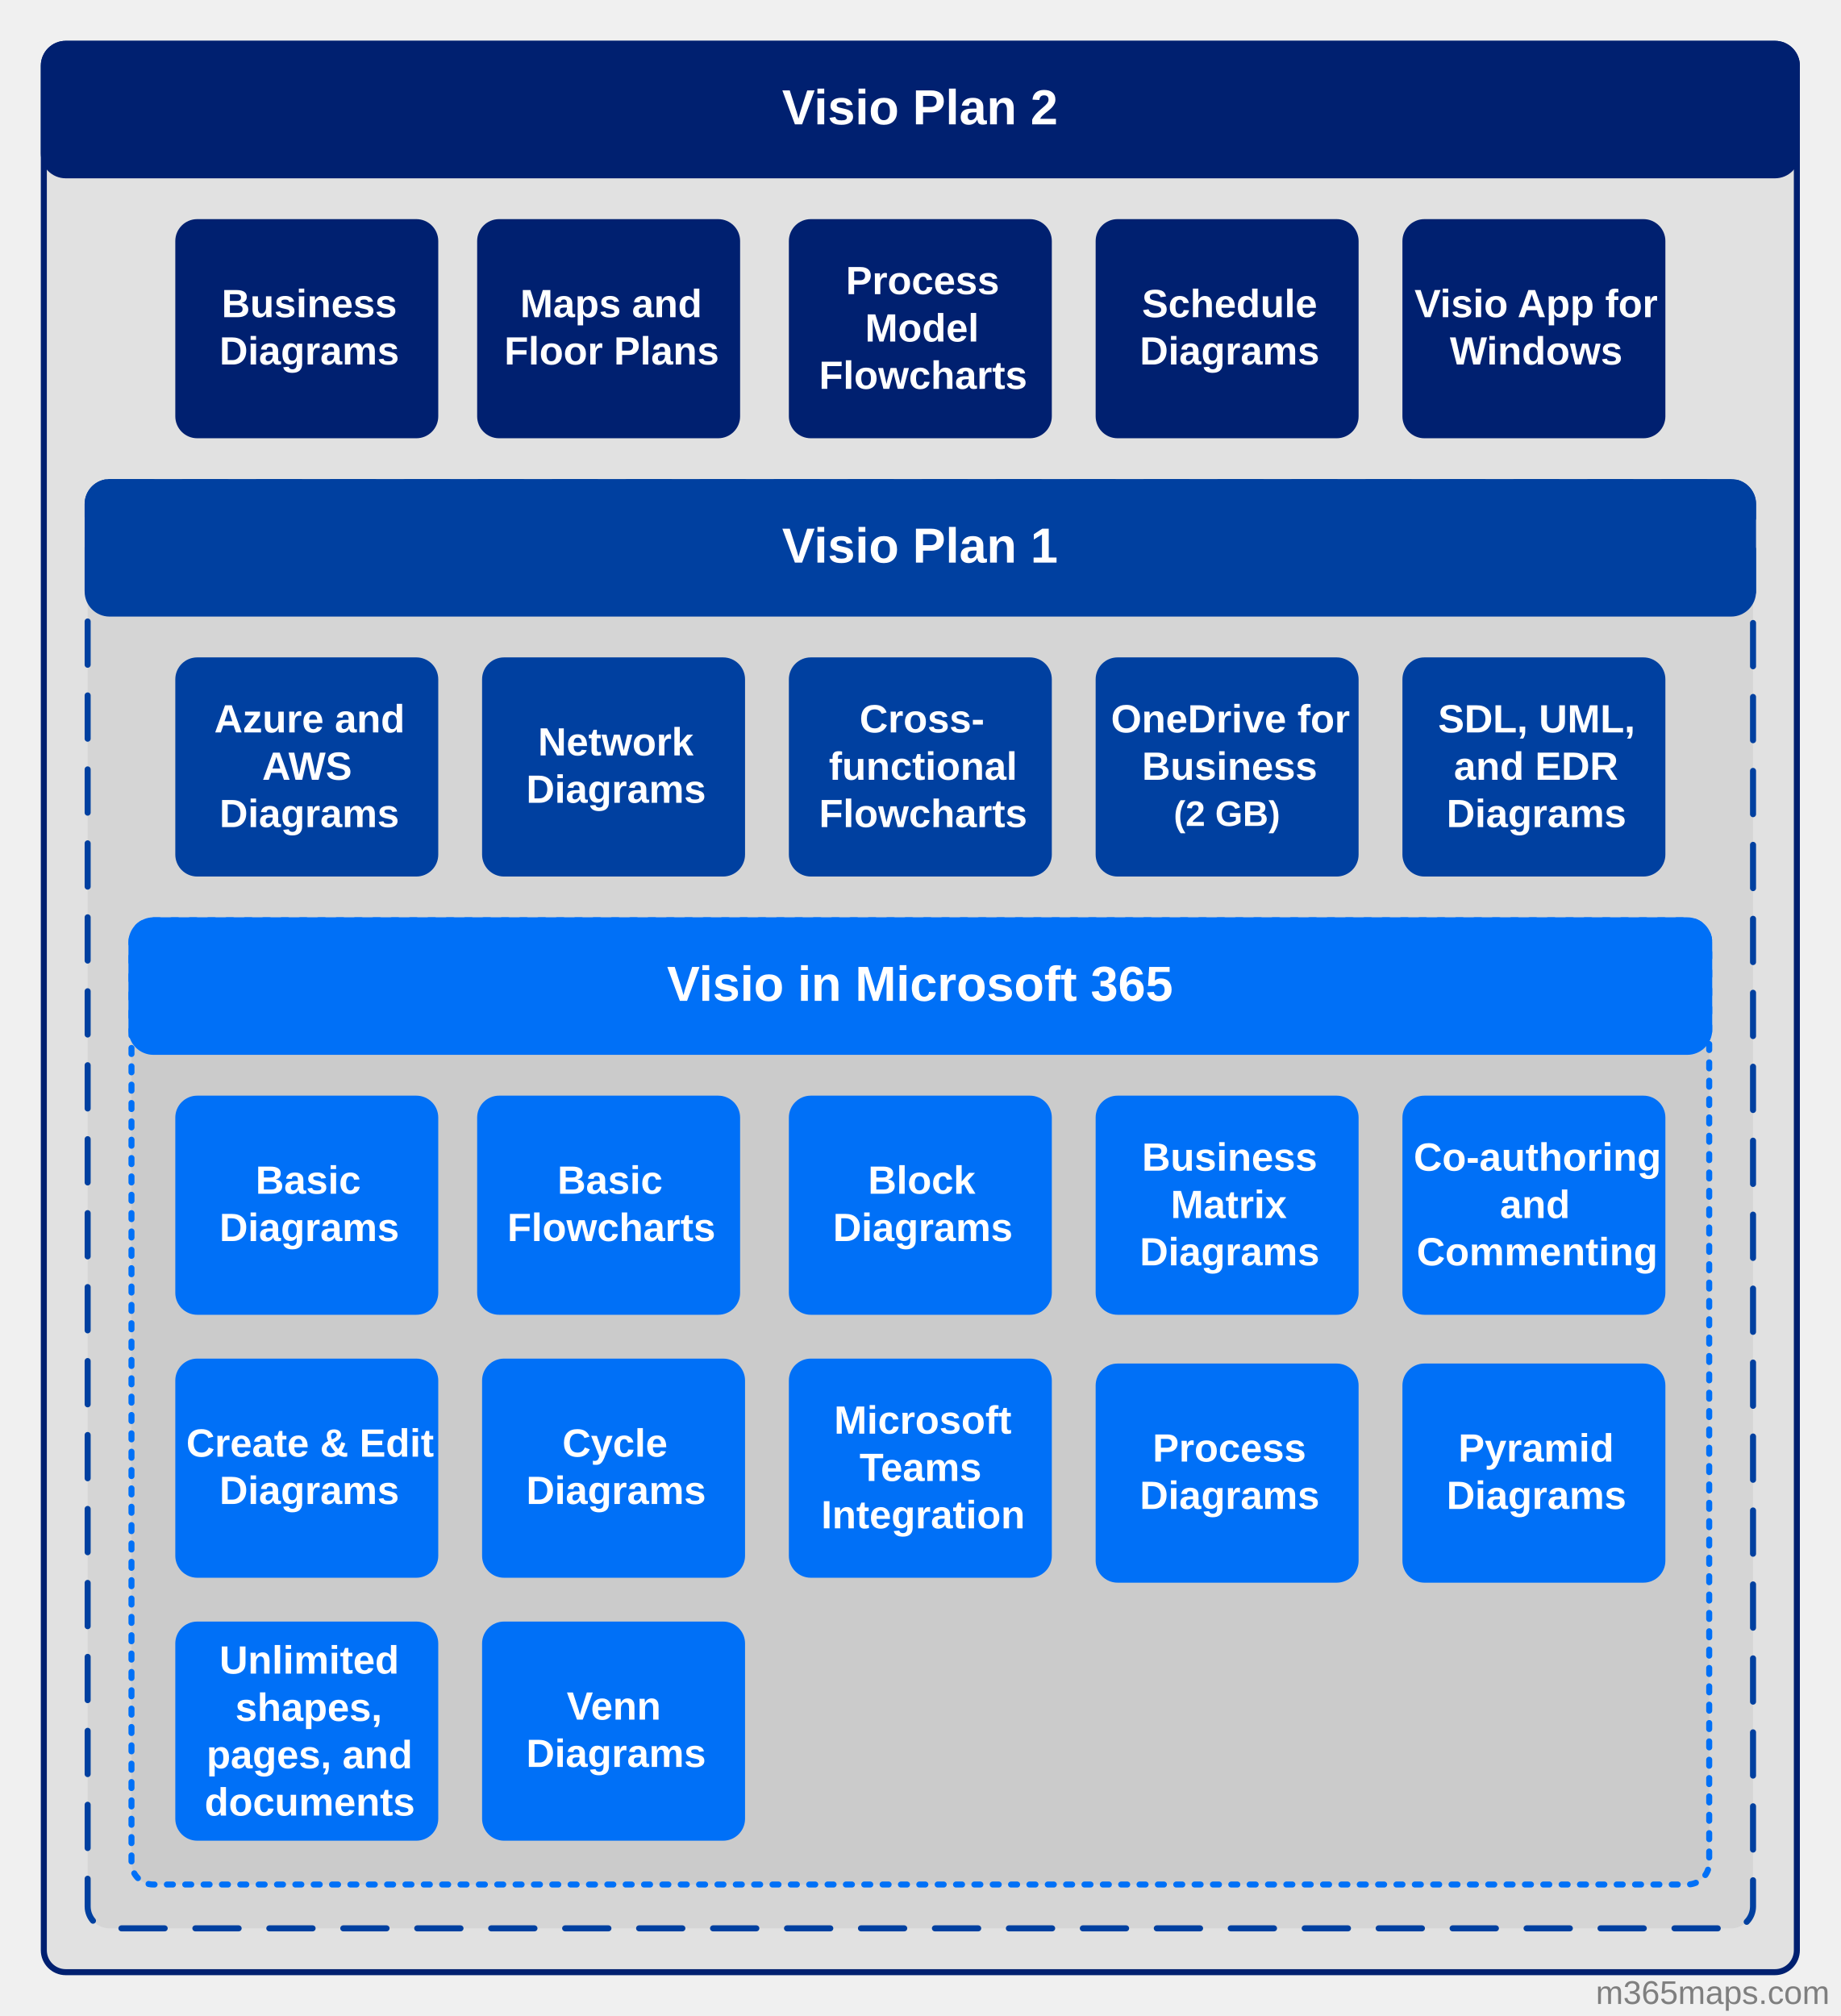
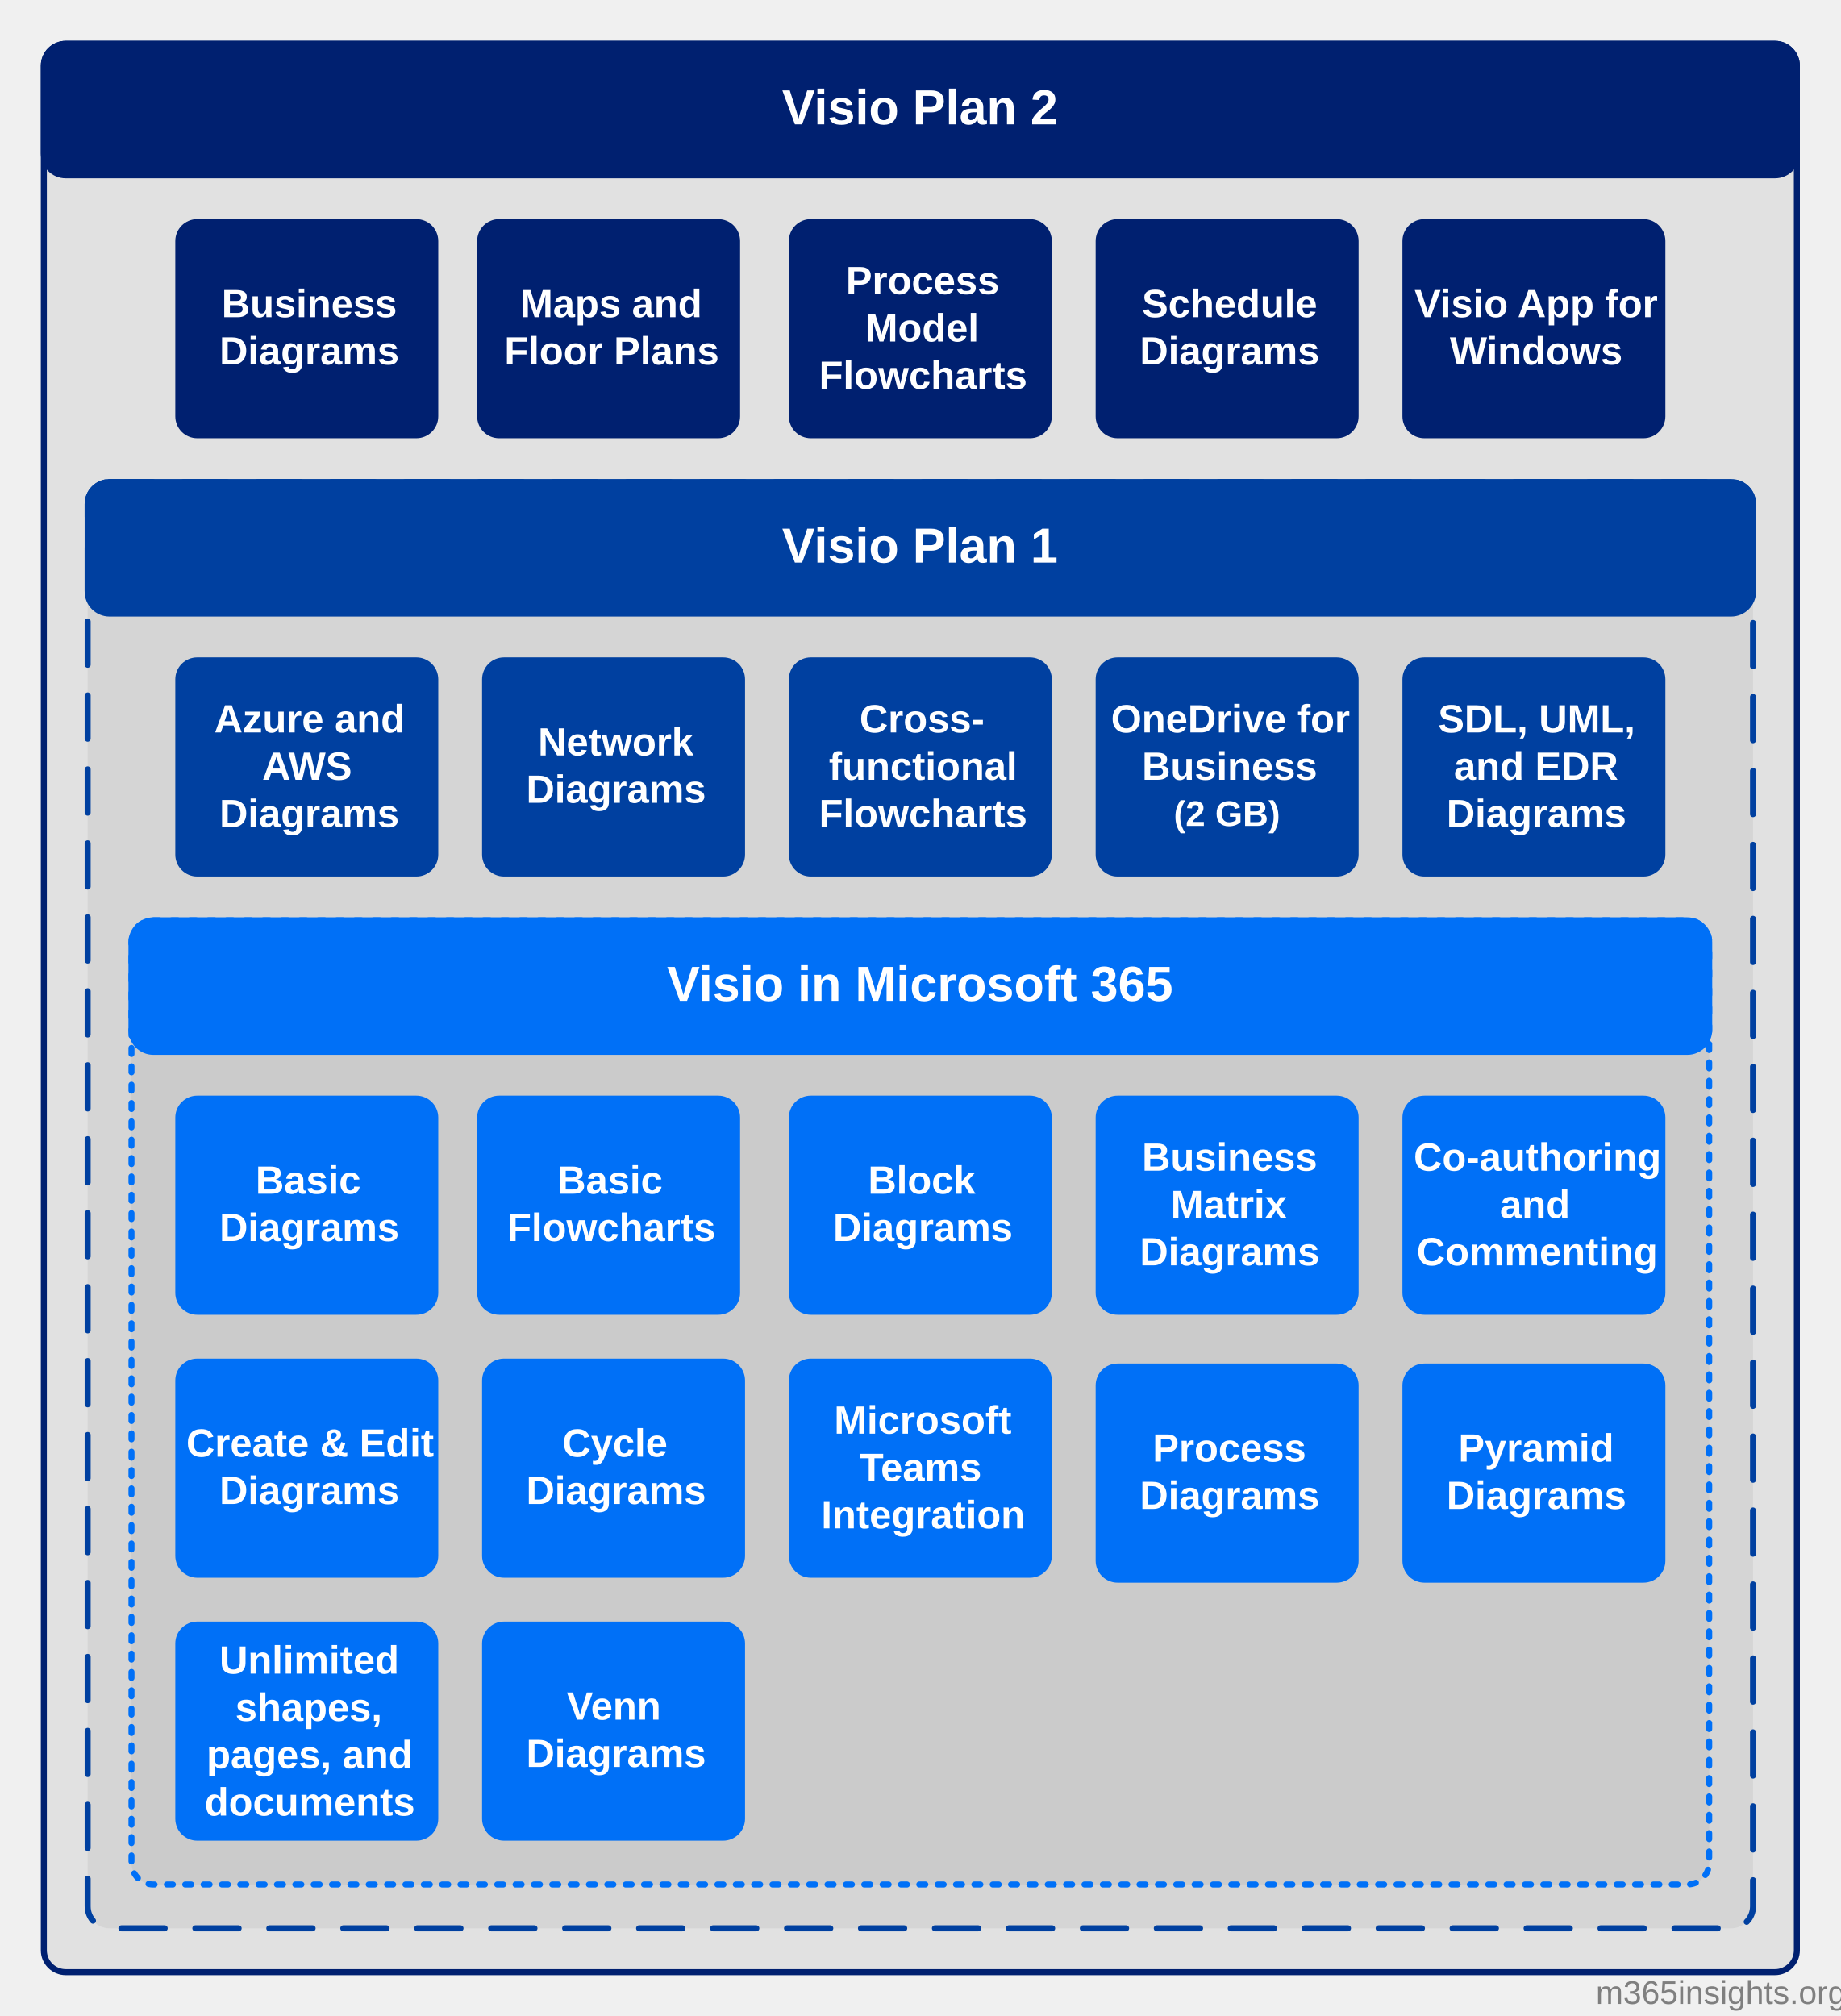
<svg xmlns="http://www.w3.org/2000/svg" width="672" height="736" viewBox="0 0 672 736" class="a">
  <style>
.b {fill:#a5a5a5;fill-opacity:0.2;stroke:#002070;stroke-linecap:round;stroke-linejoin:round;stroke-width:2.2}
.c {fill:#a5a5a5;fill-opacity:0.2;stroke:#0040a0;stroke-dasharray:15.8,11.2;stroke-linecap:round;stroke-linejoin:round;stroke-width:2.2}
.d {fill:#a6a6a6;fill-opacity:0.2;stroke:#0070f7;stroke-dasharray:2.2,4.5;stroke-linecap:round;stroke-linejoin:round;stroke-width:2.2}
.e {fill:#0040a0;stroke:#0040a0;stroke-linecap:round;stroke-linejoin:round;stroke-width:2.2}
.f {fill:#ffffff;font-family:Arial;font-size:1.5em;font-weight:bold}
.g {fill:#002070;stroke:#002070;stroke-linecap:round;stroke-linejoin:round;stroke-width:2.2}
.h {fill:#0070f7;stroke:#0070f7;stroke-linecap:round;stroke-linejoin:round;stroke-width:2.2}
.i {fill:#0070f7;stroke:none;stroke-linecap:round;stroke-linejoin:round;stroke-width:2.5}
.j {fill:#ffffff;font-family:Arial;font-size:1.2em;font-weight:bold}
.k {font-size:1em}
.l {fill:#0040a0;stroke:none;stroke-linecap:round;stroke-linejoin:round;stroke-width:2.5}
.m {fill:#002070;stroke:none;stroke-linecap:round;stroke-linejoin:round;stroke-width:2.5}
.n {fill:#0040a0;stroke:none;stroke-linecap:round;stroke-linejoin:round;stroke-width:1}
.o {font-size:0.9em}
.p {fill:none;stroke:none;stroke-linecap:round;stroke-linejoin:round;stroke-width:0.8}
.q {fill:#7f7f7f;font-family:Arial;font-size:1em}
.a {fill:none;fill-rule:evenodd;font-size:12px;overflow:visible;stroke-linecap:square;stroke-miterlimit:3}
</style>
  <rect x="16" y="16" width="640" height="704" rx="8" ry="8" class="b" />
  <rect x="32" y="176" width="608" height="528" rx="8" ry="8" class="c" />
  <rect x="48" y="336" width="576" height="352" rx="8" ry="8" class="d" />
  <a target="_blank" href="https://www.microsoft.com/microsoft-365/visio/visio-plan-1">
    <rect x="32" y="176" width="608" height="48" rx="8" ry="8" class="e" />
    <text x="285.5" y="205.4" class="f">Visio Plan 1</text>
  </a>
  <a target="_blank" href="https://www.microsoft.com/microsoft-365/visio/visio-plan-2">
    <rect x="16" y="16" width="640" height="48" rx="8" ry="8" class="g" />
    <text x="285.5" y="45.4" class="f">Visio Plan 2</text>
  </a>
  <a target="_blank" href="https://support.microsoft.com/office/e6647040-2fca-42ec-9fa5-d16a4e39e0ee">
    <rect x="48" y="336" width="576" height="48" rx="8" ry="8" class="h" />
    <text x="243.5" y="365.4" class="f">Visio in Microsoft 365</text>
  </a>
  <a target="_blank" href="https://support.microsoft.com/office/a89d509c-a03c-4e9f-b878-3b65fce90ca9#bm5">
    <rect x="512" y="497.8" width="96" height="80" rx="8" ry="8" class="i" />
    <text x="532.4" y="533.6" class="j">Pyramid <tspan x="528.1" dy="1.2em" class="k">Diagrams</tspan>
    </text>
  </a>
  <a target="_blank" href="https://support.microsoft.com/office/e207d975-4a51-4bfa-a356-eeec314bd276">
    <rect x="174.2" y="400" width="96" height="80" rx="8" ry="8" class="i" />
    <text x="203.5" y="435.8" class="j">Basic <tspan x="185.2" dy="1.2em" class="k">Flowcharts</tspan>
    </text>
  </a>
  <a target="_blank" href="https://support.microsoft.com/office/f7e11f20-45d9-4c31-92c9-16a87a6b6fee">
    <rect x="288" y="400" width="96" height="80" rx="8" ry="8" class="i" />
    <text x="316.9" y="435.8" class="j">Block <tspan x="304.1" dy="1.2em" class="k">Diagrams</tspan>
    </text>
  </a>
  <a target="_blank" href="https://support.microsoft.com/office/f064cd25-d7d5-47b8-87e1-ecb3c39cc165">
    <rect x="400" y="497.8" width="96" height="80" rx="8" ry="8" class="i" />
    <text x="420.8" y="533.6" class="j">Process <tspan x="416.1" dy="1.2em" class="k">Diagrams</tspan>
    </text>
  </a>
  <a target="_blank" href="https://support.microsoft.com/office/a89d509c-a03c-4e9f-b878-3b65fce90ca9#bm4">
    <rect x="400" y="400" width="96" height="80" rx="8" ry="8" class="i" />
    <text x="416.9" y="427.4" class="j">Business <tspan x="427.4" dy="1.2em" class="k">Matrix </tspan>
      <tspan x="416.1" dy="1.2em" class="k">Diagrams</tspan>
    </text>
  </a>
  <a target="_blank" href="https://support.microsoft.com/office/413c0b5a-0d52-4ace-af85-8b9bf115bbbf#OfficeVersion=Web">
    <rect x="512" y="400" width="96" height="80" rx="8" ry="8" class="i" />
    <text x="516.1" y="427.4" class="j">Co-authoring <tspan x="547.6" dy="1.2em" class="k">and </tspan>
      <tspan x="517.2" dy="1.2em" class="k">Commenting</tspan>
    </text>
  </a>
  <a target="_blank" href="https://support.microsoft.com/office/453ca3a8-3ae8-437b-88c7-38cd44e55d28">
    <rect x="64" y="400" width="96" height="80" rx="8" ry="8" class="i" />
    <text x="93.3" y="435.8" class="j">Basic <tspan x="80.1" dy="1.2em" class="k">Diagrams</tspan>
    </text>
  </a>
  <a target="_blank" href="https://support.microsoft.com/office/a3b38418-35e7-4df4-8e4a-ba6a4fa0562a">
    <rect x="64" y="592" width="96" height="80" rx="8" ry="8" class="i" />
    <text x="80.1" y="611" class="j">Unlimited <tspan x="85.9" dy="1.2em" class="k">shapes, </tspan>
      <tspan x="75.4" dy="1.2em" class="k">pages, and </tspan>
      <tspan x="74.7" dy="1.2em" class="k">documents</tspan>
    </text>
  </a>
  <a target="_blank" href="https://support.microsoft.com/office/f2020ce6-c20f-4342-84f7-bf4e7488843a">
    <rect x="176" y="240" width="96" height="80" rx="8" ry="8" class="l" />
    <text x="196.4" y="275.8" class="j">Network <tspan x="192.1" dy="1.2em" class="k">Diagrams</tspan>
    </text>
  </a>
  <a target="_blank" href="https://support.microsoft.com/office/efbb25e7-c80e-42e1-b1ad-7ef630ff01b7">
    <rect x="64" y="240" width="96" height="80" rx="8" ry="8" class="l" />
    <text x="78.2" y="267.4" class="j">Azure and <tspan x="95.7" dy="1.2em" class="k">AWS </tspan>
      <tspan x="80.1" dy="1.2em" class="k">Diagrams</tspan>
    </text>
  </a>
  <a target="_blank" href="https://support.microsoft.com/office/4a403033-9787-454f-b87e-b88452c47a21">
    <rect x="288" y="240" width="96" height="80" rx="8" ry="8" class="l" />
    <text x="313.8" y="267.4" class="j">Cross-<tspan x="302.6" dy="1.2em" class="k">functional </tspan>
      <tspan x="299" dy="1.2em" class="k">Flowcharts</tspan>
    </text>
  </a>
  <a target="_blank" href="https://support.microsoft.com/office/ca4e3ae9-d413-4c94-8a7a-38dac30cbed6#OfficeVersion=Web">
    <rect x="512" y="240" width="96" height="80" rx="8" ry="8" class="l" />
    <text x="525" y="267.4" class="j">SDL, UML, <tspan x="530.8" dy="1.2em" class="k">and EDR </tspan>
      <tspan x="528.1" dy="1.2em" class="k">Diagrams</tspan>
    </text>
  </a>
  <a target="_blank" href="https://support.microsoft.com/office/fa9b7a59-3099-4637-820c-1b41b24fc2a7">
    <rect x="176" y="496" width="96" height="80" rx="8" ry="8" class="i" />
    <text x="205.3" y="531.8" class="j">Cycle <tspan x="192.1" dy="1.2em" class="k">Diagrams</tspan>
    </text>
  </a>
  <a target="_blank" href="https://support.microsoft.com/office/06f04845-91b8-4e8f-881f-a43c970735fc">
    <rect x="64" y="496" width="96" height="80" rx="8" ry="8" class="i" />
    <text x="68" y="531.8" class="j">Create &amp; Edit <tspan x="80.1" dy="1.2em" class="k">Diagrams</tspan>
    </text>
  </a>
  <a target="_blank" href="https://support.microsoft.com/office/ec17da08-64aa-4ead-9b9b-35e821645791">
    <rect x="174.2" y="80" width="96" height="80" rx="8" ry="8" class="m" />
    <text x="189.9" y="115.8" class="j">Maps and <tspan x="184.1" dy="1.2em" class="k">Floor Plans</tspan>
    </text>
  </a>
  <a target="_blank" href="https://support.microsoft.com/office/fff03563-1df0-4586-b753-2970b1f81bfa">
    <rect x="288" y="80" width="96" height="80" rx="8" ry="8" class="m" />
    <text x="308.8" y="107.4" class="j">Process <tspan x="315.8" dy="1.2em" class="k">Model </tspan>
      <tspan x="299" dy="1.2em" class="k">Flowcharts</tspan>
    </text>
  </a>
  <a target="_blank" href="https://support.microsoft.com/office/49902c25-587d-4b81-98f3-124485bf8083">
    <rect x="400" y="80" width="96" height="80" rx="8" ry="8" class="m" />
    <text x="416.9" y="115.8" class="j">Schedule <tspan x="416.1" dy="1.2em" class="k">Diagrams</tspan>
    </text>
  </a>
  <a target="_blank" href="https://support.microsoft.com/office/447d65f4-79a3-411d-811d-bfdea7f83e2d">
    <rect x="176" y="592" width="96" height="80" rx="8" ry="8" class="i" />
    <text x="206.9" y="627.8" class="j">Venn <tspan x="192.1" dy="1.2em" class="k">Diagrams</tspan>
    </text>
  </a>
  <a target="_blank" href="https://support.microsoft.com/office/fa9b7a59-3099-4637-820c-1b41b24fc2a7#ID0EAABAAA=BusinessChartsTab&amp;ID0EBD=businesschartstab">
    <rect x="64" y="80" width="96" height="80" rx="8" ry="8" class="m" />
    <text x="80.9" y="115.8" class="j">Business <tspan x="80.1" dy="1.2em" class="k">Diagrams</tspan>
    </text>
  </a>
  <a target="_blank" href="https://support.microsoft.com/topic/9b200289-dbac-4823-85bd-628a5c7bb0ae">
    <rect x="288" y="496" width="96" height="80" rx="8" ry="8" class="i" />
    <text x="304.5" y="523.4" class="j">Microsoft <tspan x="313.8" dy="1.2em" class="k">Teams </tspan>
      <tspan x="299.8" dy="1.2em" class="k">Integration</tspan>
    </text>
  </a>
  <a target="_blank" href="https://support.microsoft.com/office/f98f21e3-aa02-4827-9167-ddab5b025710">
    <rect x="512" y="80" width="96" height="80" rx="8" ry="8" class="m" />
    <text x="516.4" y="115.8" class="j">Visio App for <tspan x="529.3" dy="1.2em" class="k">Windows</tspan>
    </text>
  </a>
  <a target="_blank" href="https://learn.microsoft.com/office365/servicedescriptions/onedrive-for-business-service-description">
    <rect x="400" y="240" width="96" height="80" rx="8" ry="8" class="n" />
    <text x="405.6" y="267.4" class="j">OneDrive for <tspan x="416.9" dy="1.2em" class="k">Business </tspan>
      <tspan x="428.5" dy="1.3em" class="o">(2 GB)</tspan>
    </text>
  </a>
-   <a target="_blank" href="https://m365maps.com/">
+   <a target="_blank" href="https://m365insights.org/">
    <rect y="720" width="672" height="16" class="p" />
-     <text x="582.6" y="731.6" class="q">m365maps.com</text>
+     <text x="582.6" y="731.6" class="q">m365insights.org</text>
  </a>
</svg>
